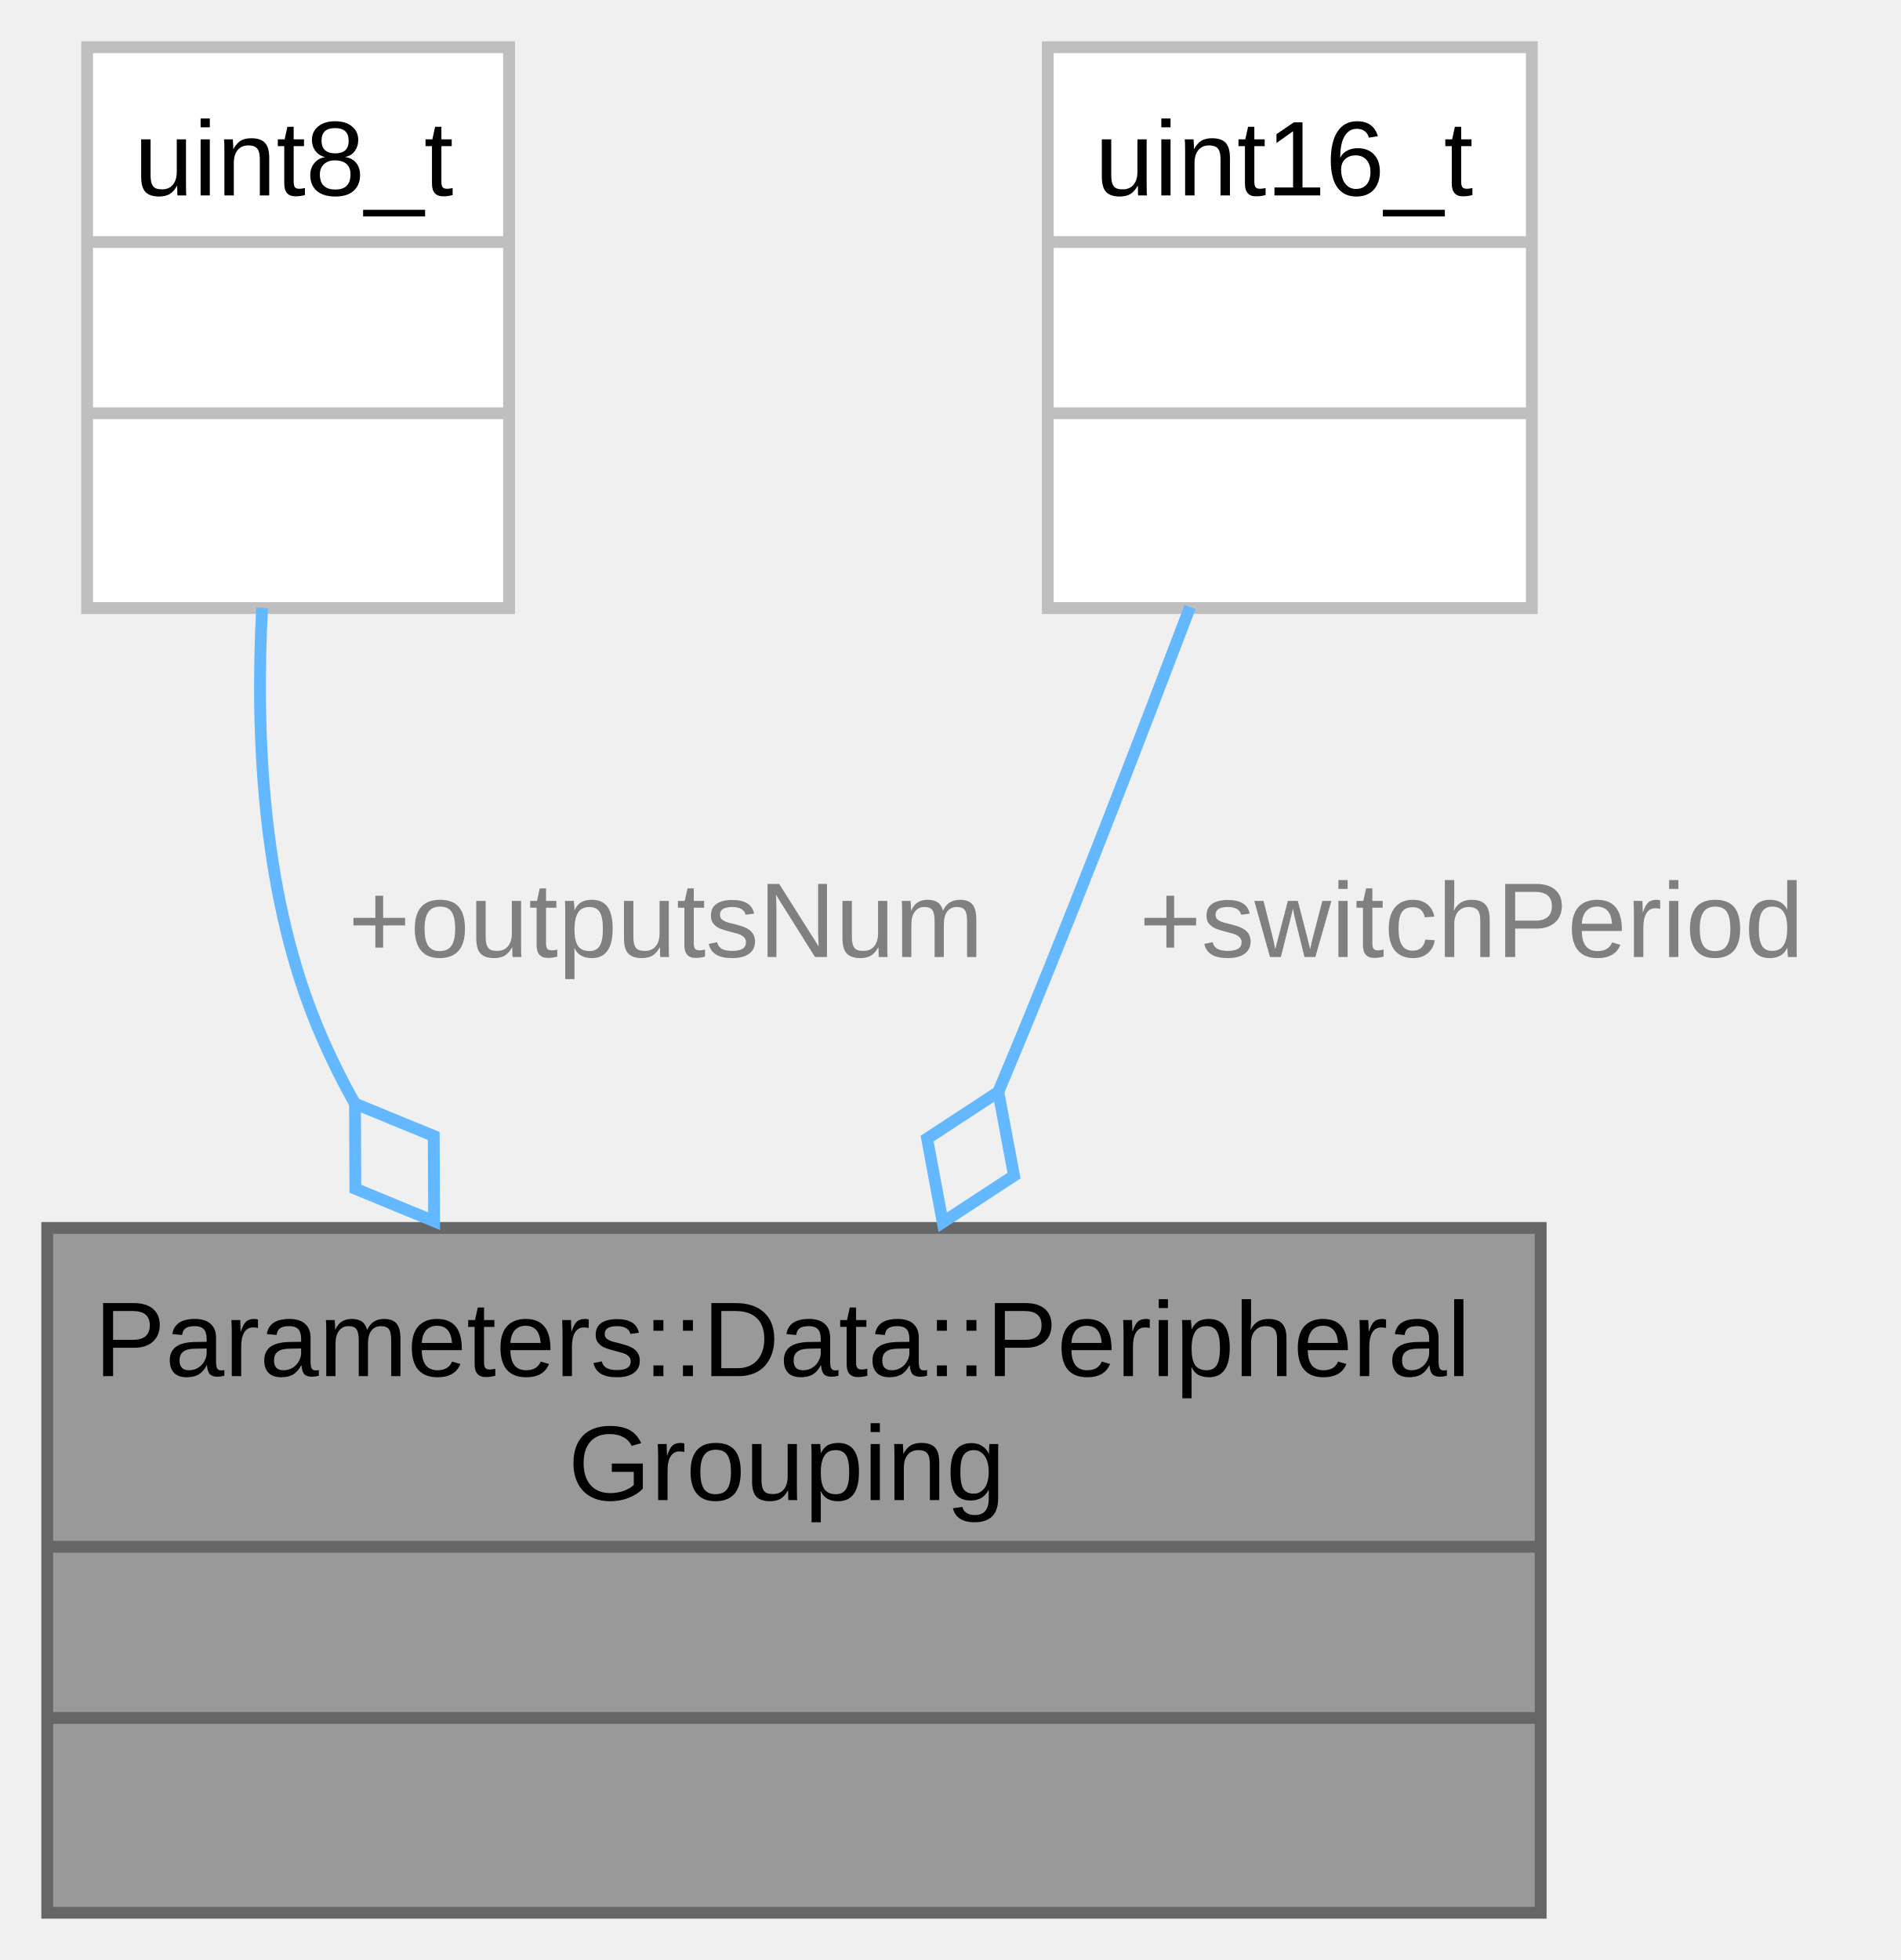
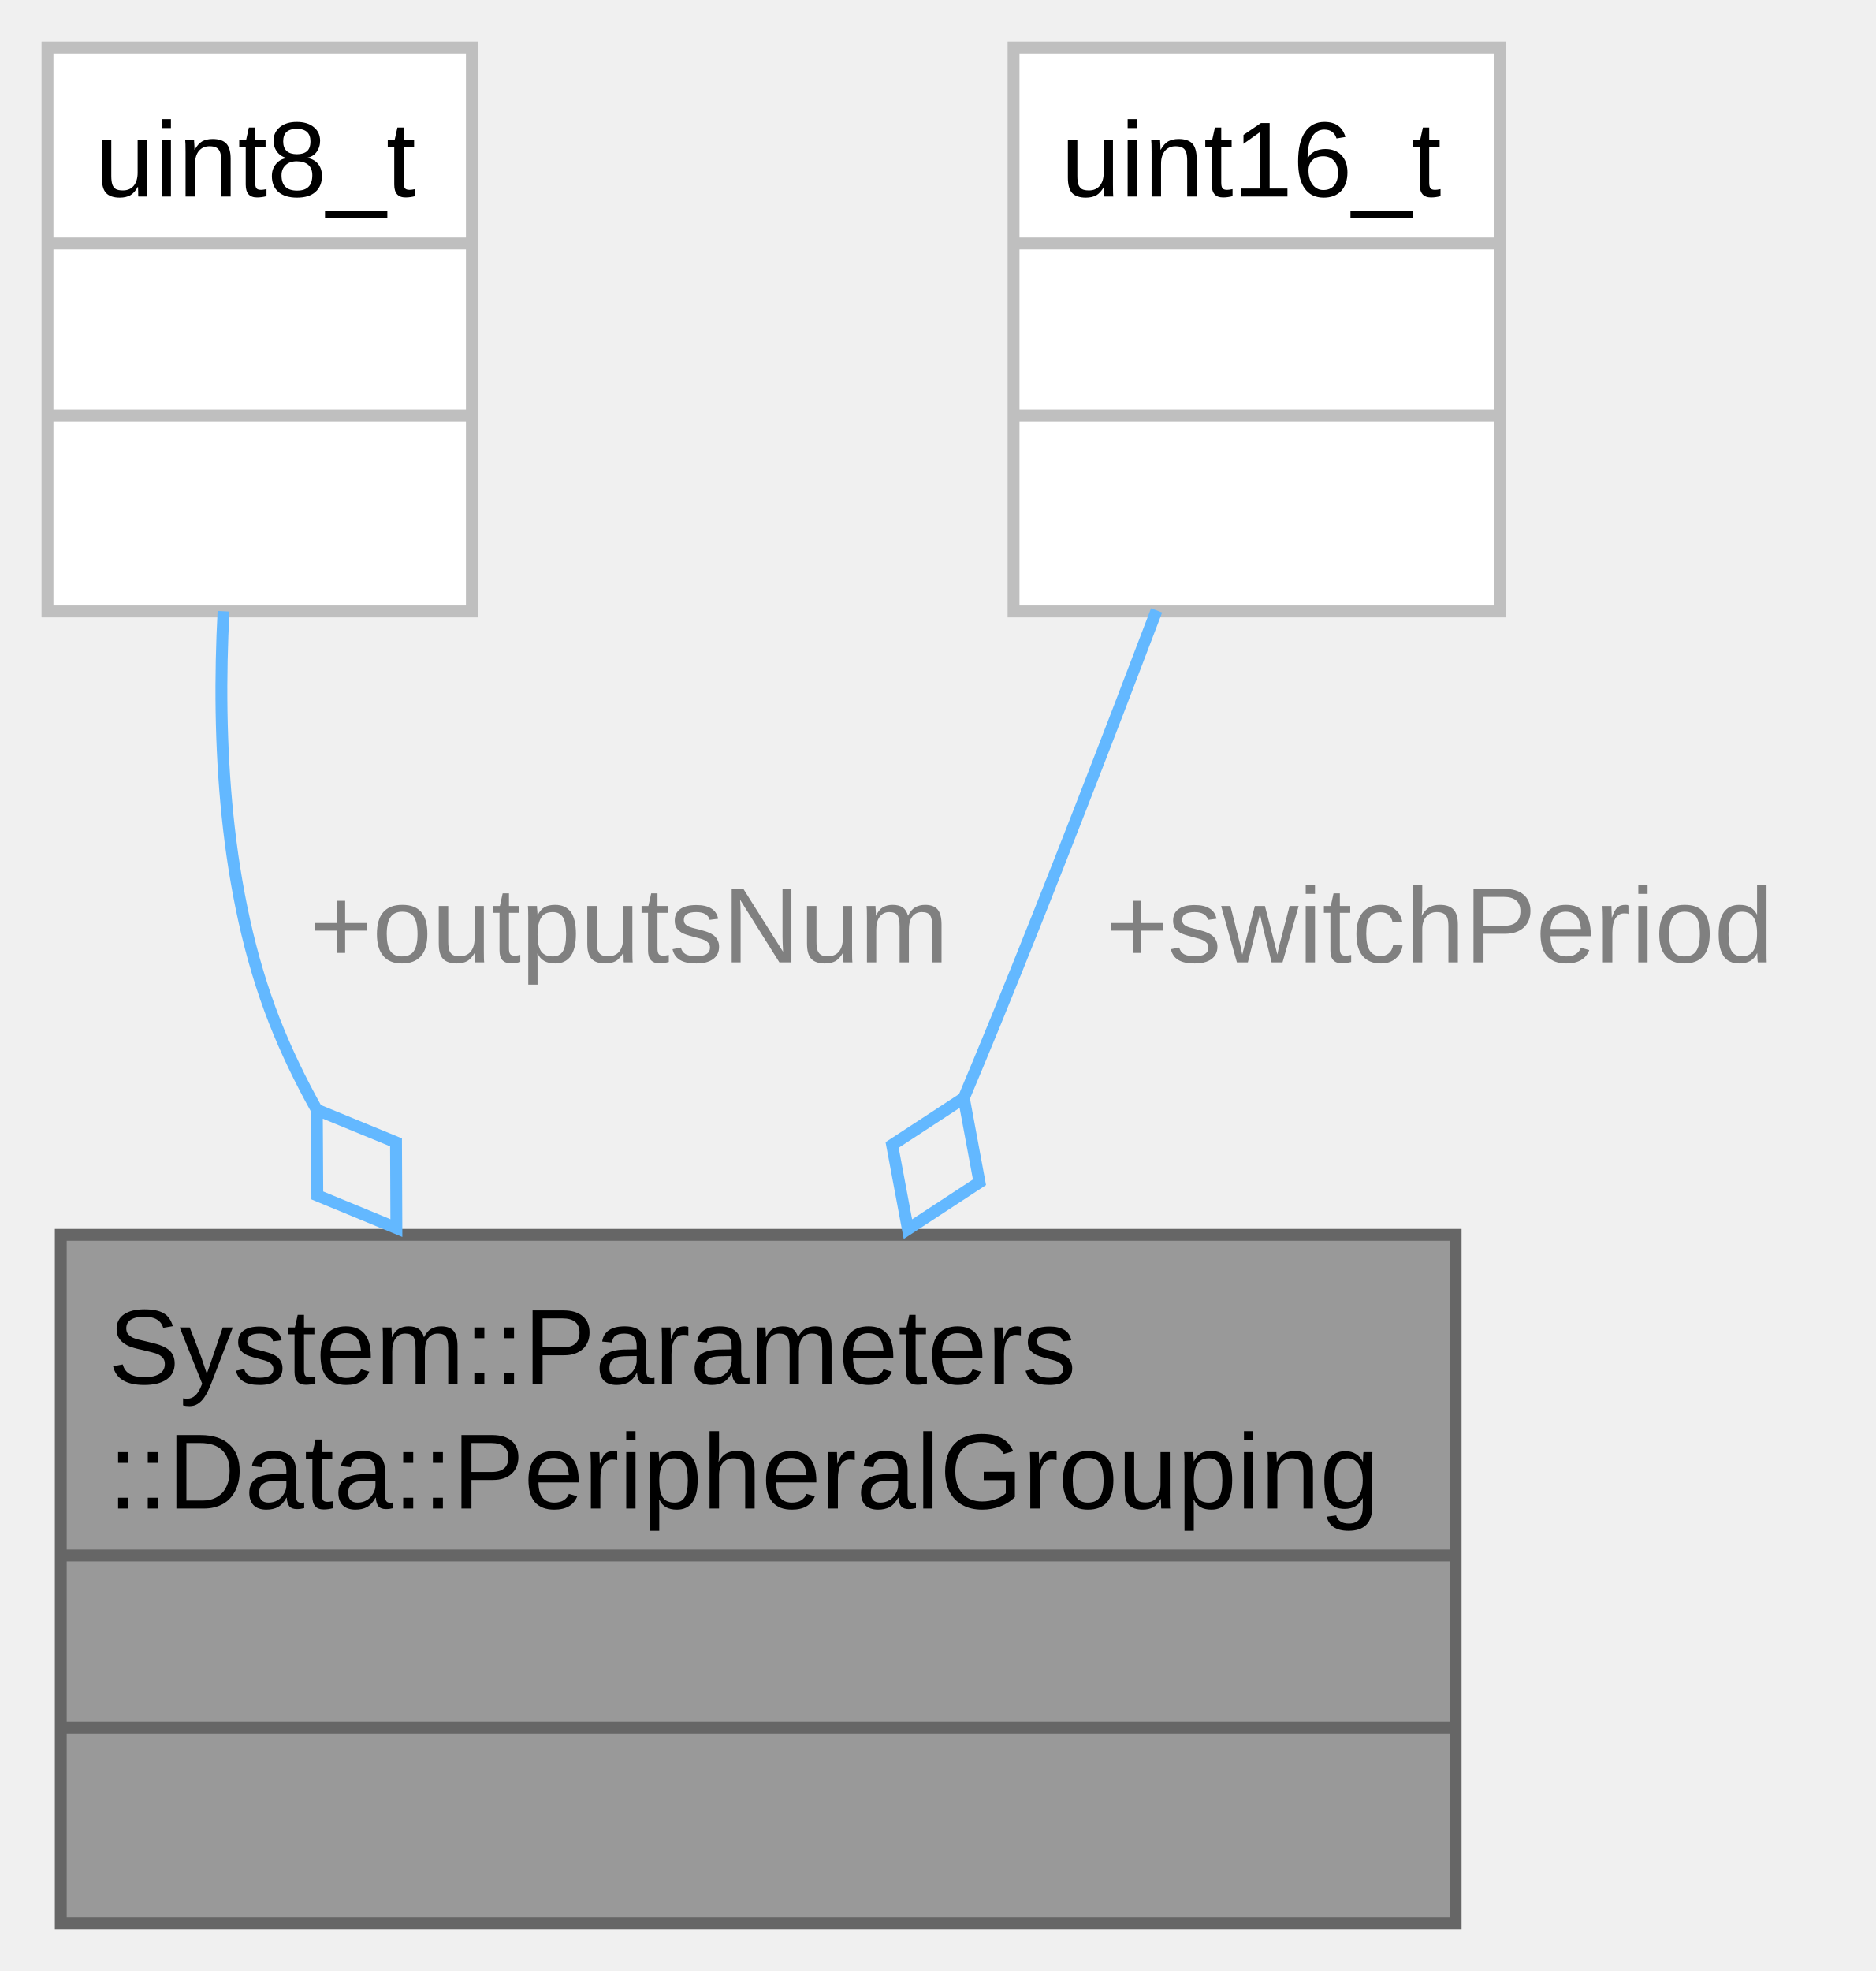
- <svg xmlns="http://www.w3.org/2000/svg" xmlns:xlink="http://www.w3.org/1999/xlink" width="161pt" height="166pt" viewBox="0.00 0.00 161.00 166.00">
+ <svg xmlns="http://www.w3.org/2000/svg" xmlns:xlink="http://www.w3.org/1999/xlink" width="158pt" height="166pt" viewBox="0.00 0.00 158.00 166.00">
  <g id="graph0" class="graph" transform="scale(1 1) rotate(0) translate(4 162)">
    <g id="Node000001" class="node">
      <g id="a_Node000001">
        <a xlink:title="Stores peripheral grouping configuration.">
-           <polygon fill="#999999" stroke="none" points="126.5,-58 0,-58 0,0 126.5,0 126.5,-58" />
-           <text xml:space="preserve" text-anchor="start" x="4" y="-45.45" font-family="Arial" font-size="9.00">Parameters::Data::Peripheral</text>
-           <text xml:space="preserve" text-anchor="start" x="44.12" y="-34.95" font-family="Arial" font-size="9.00">Grouping</text>
-           <text xml:space="preserve" text-anchor="start" x="62.12" y="-20.45" font-family="Arial" font-size="9.00"> </text>
-           <text xml:space="preserve" text-anchor="start" x="62.12" y="-5.95" font-family="Arial" font-size="9.00"> </text>
-           <polygon fill="#666666" stroke="#666666" points="0,-31 0,-31 126.5,-31 126.5,-31 0,-31" />
-           <polygon fill="#666666" stroke="#666666" points="0,-16.5 0,-16.5 126.5,-16.5 126.5,-16.5 0,-16.5" />
-           <polygon fill="none" stroke="#666666" points="0,0 0,-58 126.5,-58 126.5,0 0,0" />
+           <polygon fill="#999999" stroke="none" points="118.62,-58 1.12,-58 1.12,0 118.62,0 118.62,-58" />
+           <text xml:space="preserve" text-anchor="start" x="5.12" y="-45.45" font-family="Arial" font-size="9.00">System::Parameters</text>
+           <text xml:space="preserve" text-anchor="start" x="5.12" y="-34.95" font-family="Arial" font-size="9.00">::Data::PeripheralGrouping</text>
+           <text xml:space="preserve" text-anchor="start" x="58.75" y="-20.45" font-family="Arial" font-size="9.00"> </text>
+           <text xml:space="preserve" text-anchor="start" x="58.75" y="-5.95" font-family="Arial" font-size="9.00"> </text>
+           <polygon fill="#666666" stroke="#666666" points="1.12,-31 1.12,-31 118.62,-31 118.62,-31 1.12,-31" />
+           <polygon fill="#666666" stroke="#666666" points="1.12,-16.5 1.12,-16.5 118.62,-16.5 118.62,-16.5 1.12,-16.5" />
+           <polygon fill="none" stroke="#666666" points="1.12,0 1.12,-58 118.62,-58 118.62,0 1.12,0" />
        </a>
      </g>
    </g>
    <g id="Node000002" class="node">
      <g id="a_Node000002">
        <a xlink:title=" ">
-           <polygon fill="white" stroke="none" points="39.12,-158 3.38,-158 3.38,-110.5 39.12,-110.5 39.12,-158" />
-           <text xml:space="preserve" text-anchor="start" x="7.38" y="-145.45" font-family="Arial" font-size="9.00">uint8_t</text>
-           <text xml:space="preserve" text-anchor="start" x="20.12" y="-130.95" font-family="Arial" font-size="9.00"> </text>
-           <text xml:space="preserve" text-anchor="start" x="20.12" y="-116.45" font-family="Arial" font-size="9.00"> </text>
-           <polygon fill="#bfbfbf" stroke="#bfbfbf" points="3.38,-141.5 3.38,-141.5 39.12,-141.5 39.12,-141.5 3.38,-141.5" />
-           <polygon fill="#bfbfbf" stroke="#bfbfbf" points="3.38,-127 3.38,-127 39.12,-127 39.12,-127 3.38,-127" />
-           <polygon fill="none" stroke="#bfbfbf" points="3.38,-110.5 3.38,-158 39.12,-158 39.12,-110.5 3.38,-110.5" />
+           <polygon fill="white" stroke="none" points="35.75,-158 0,-158 0,-110.5 35.75,-110.5 35.75,-158" />
+           <text xml:space="preserve" text-anchor="start" x="4" y="-145.45" font-family="Arial" font-size="9.00">uint8_t</text>
+           <text xml:space="preserve" text-anchor="start" x="16.75" y="-130.95" font-family="Arial" font-size="9.00"> </text>
+           <text xml:space="preserve" text-anchor="start" x="16.75" y="-116.45" font-family="Arial" font-size="9.00"> </text>
+           <polygon fill="#bfbfbf" stroke="#bfbfbf" points="0,-141.5 0,-141.5 35.75,-141.5 35.75,-141.5 0,-141.5" />
+           <polygon fill="#bfbfbf" stroke="#bfbfbf" points="0,-127 0,-127 35.75,-127 35.75,-127 0,-127" />
+           <polygon fill="none" stroke="#bfbfbf" points="0,-110.5 0,-158 35.75,-158 35.75,-110.5 0,-110.5" />
        </a>
      </g>
    </g>
    <g id="edge1_Node000001_Node000002" class="edge">
      <g id="a_edge1_Node000001_Node000002">
        <a xlink:title=" ">
-           <path fill="none" stroke="#63b8ff" d="M18.2,-110.52C17.63,-99.72 18.26,-86.83 22.5,-76 23.49,-73.48 24.68,-71 26.03,-68.59" />
-           <polygon fill="none" stroke="#63b8ff" points="26.07,-68.53 26.1,-61.32 32.77,-58.57 32.74,-65.79 26.07,-68.53" />
+           <path fill="none" stroke="#63b8ff" d="M14.83,-110.52C14.26,-99.72 14.88,-86.83 19.12,-76 20.11,-73.48 21.31,-71 22.65,-68.59" />
+           <polygon fill="none" stroke="#63b8ff" points="22.69,-68.53 22.73,-61.32 29.39,-58.57 29.36,-65.79 22.69,-68.53" />
        </a>
      </g>
-       <text xml:space="preserve" text-anchor="start" x="25.5" y="-80.95" font-family="Arial" font-size="9.00" fill="grey">+outputsNum</text>
+       <text xml:space="preserve" text-anchor="start" x="22.12" y="-80.95" font-family="Arial" font-size="9.00" fill="grey">+outputsNum</text>
    </g>
    <g id="Node000003" class="node">
      <g id="a_Node000003">
        <a xlink:title=" ">
-           <polygon fill="white" stroke="none" points="125.75,-158 84.75,-158 84.75,-110.5 125.75,-110.5 125.75,-158" />
-           <text xml:space="preserve" text-anchor="start" x="88.75" y="-145.45" font-family="Arial" font-size="9.00">uint16_t</text>
-           <text xml:space="preserve" text-anchor="start" x="104.12" y="-130.95" font-family="Arial" font-size="9.00"> </text>
-           <text xml:space="preserve" text-anchor="start" x="104.12" y="-116.45" font-family="Arial" font-size="9.00"> </text>
-           <polygon fill="#bfbfbf" stroke="#bfbfbf" points="84.75,-141.5 84.75,-141.5 125.75,-141.5 125.75,-141.5 84.75,-141.5" />
-           <polygon fill="#bfbfbf" stroke="#bfbfbf" points="84.75,-127 84.75,-127 125.75,-127 125.75,-127 84.75,-127" />
-           <polygon fill="none" stroke="#bfbfbf" points="84.75,-110.5 84.75,-158 125.75,-158 125.75,-110.5 84.75,-110.5" />
+           <polygon fill="white" stroke="none" points="122.38,-158 81.38,-158 81.38,-110.5 122.38,-110.5 122.38,-158" />
+           <text xml:space="preserve" text-anchor="start" x="85.38" y="-145.45" font-family="Arial" font-size="9.00">uint16_t</text>
+           <text xml:space="preserve" text-anchor="start" x="100.75" y="-130.95" font-family="Arial" font-size="9.00"> </text>
+           <text xml:space="preserve" text-anchor="start" x="100.75" y="-116.45" font-family="Arial" font-size="9.00"> </text>
+           <polygon fill="#bfbfbf" stroke="#bfbfbf" points="81.38,-141.5 81.38,-141.5 122.38,-141.5 122.38,-141.5 81.38,-141.5" />
+           <polygon fill="#bfbfbf" stroke="#bfbfbf" points="81.38,-127 81.38,-127 122.38,-127 122.38,-127 81.38,-127" />
+           <polygon fill="none" stroke="#bfbfbf" points="81.38,-110.5 81.38,-158 122.38,-158 122.38,-110.5 81.38,-110.5" />
        </a>
      </g>
    </g>
    <g id="edge2_Node000001_Node000003" class="edge">
      <g id="a_edge2_Node000001_Node000003">
        <a xlink:title=" ">
-           <path fill="none" stroke="#63b8ff" d="M96.8,-110.59C92.8,-100.04 87.89,-87.33 83.25,-76 82.37,-73.86 81.46,-71.66 80.53,-69.45" />
-           <polygon fill="none" stroke="#63b8ff" points="80.56,-69.52 74.53,-65.57 75.85,-58.48 81.89,-62.43 80.56,-69.52" />
+           <path fill="none" stroke="#63b8ff" d="M93.43,-110.59C89.42,-100.04 84.51,-87.33 79.88,-76 79,-73.86 78.09,-71.66 77.16,-69.45" />
+           <polygon fill="none" stroke="#63b8ff" points="77.19,-69.52 71.15,-65.57 72.48,-58.48 78.51,-62.43 77.19,-69.52" />
        </a>
      </g>
-       <text xml:space="preserve" text-anchor="start" x="92.5" y="-80.95" font-family="Arial" font-size="9.00" fill="grey">+switchPeriod</text>
+       <text xml:space="preserve" text-anchor="start" x="89.13" y="-80.95" font-family="Arial" font-size="9.00" fill="grey">+switchPeriod</text>
    </g>
  </g>
</svg>
